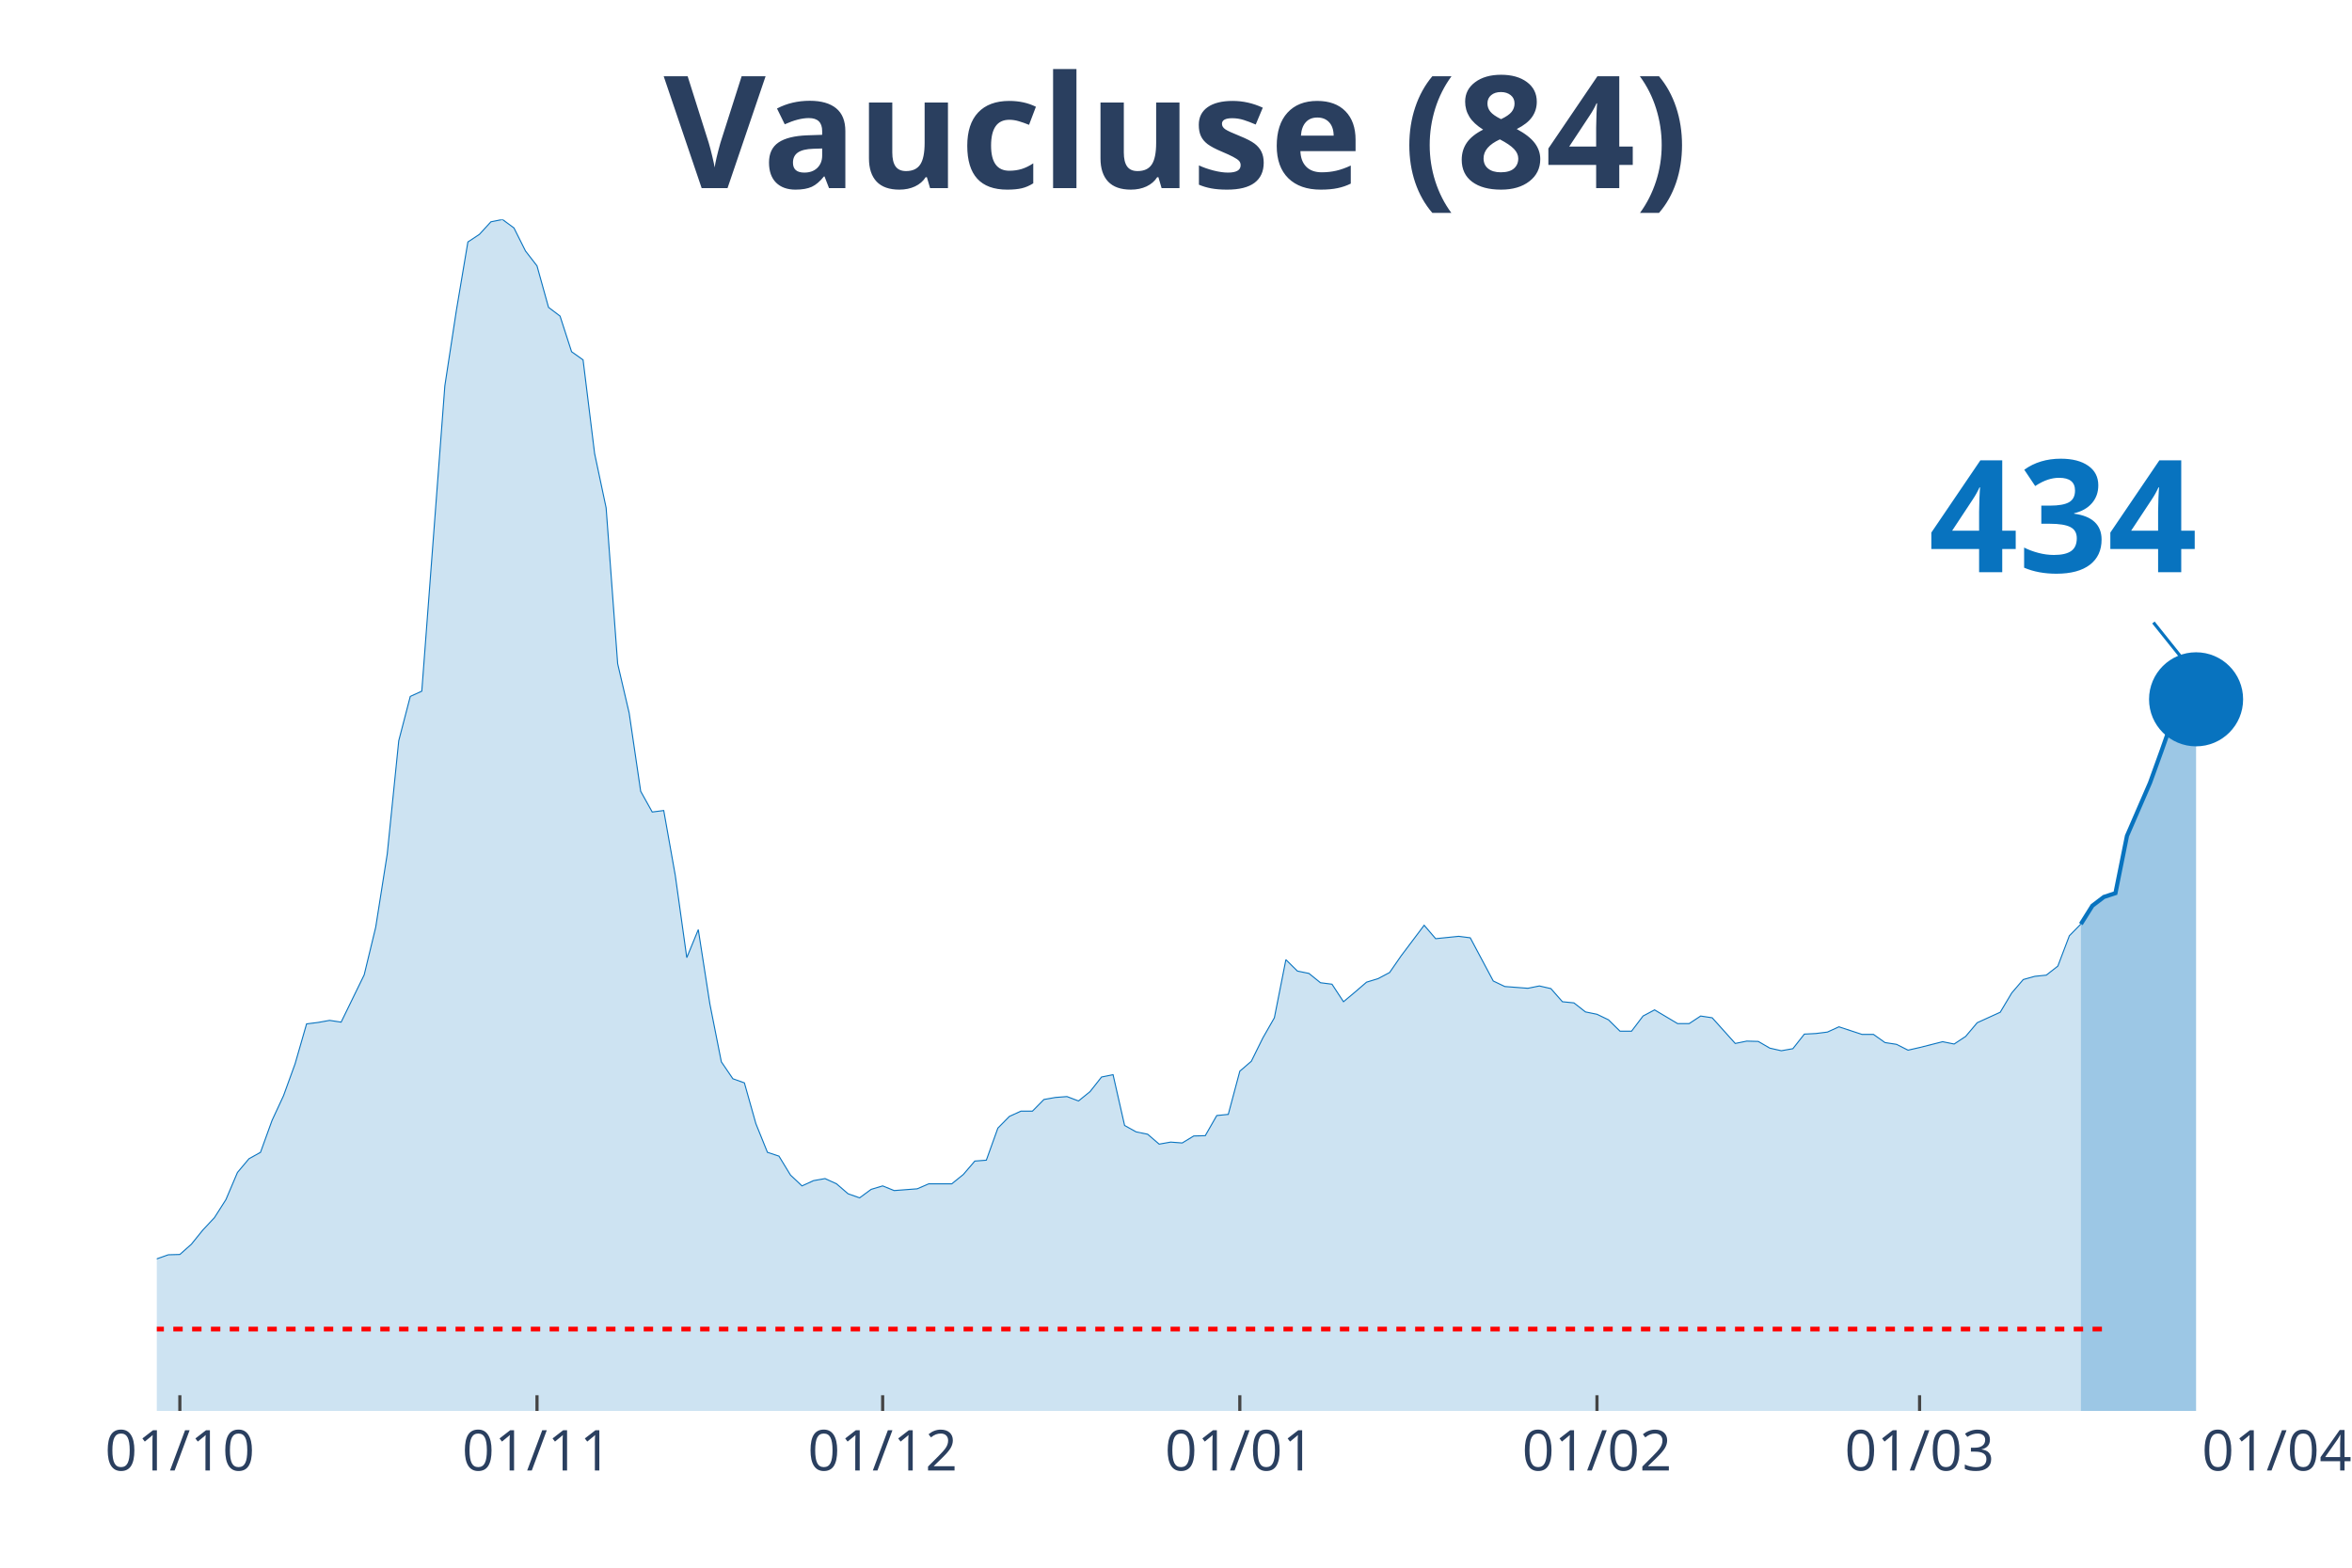
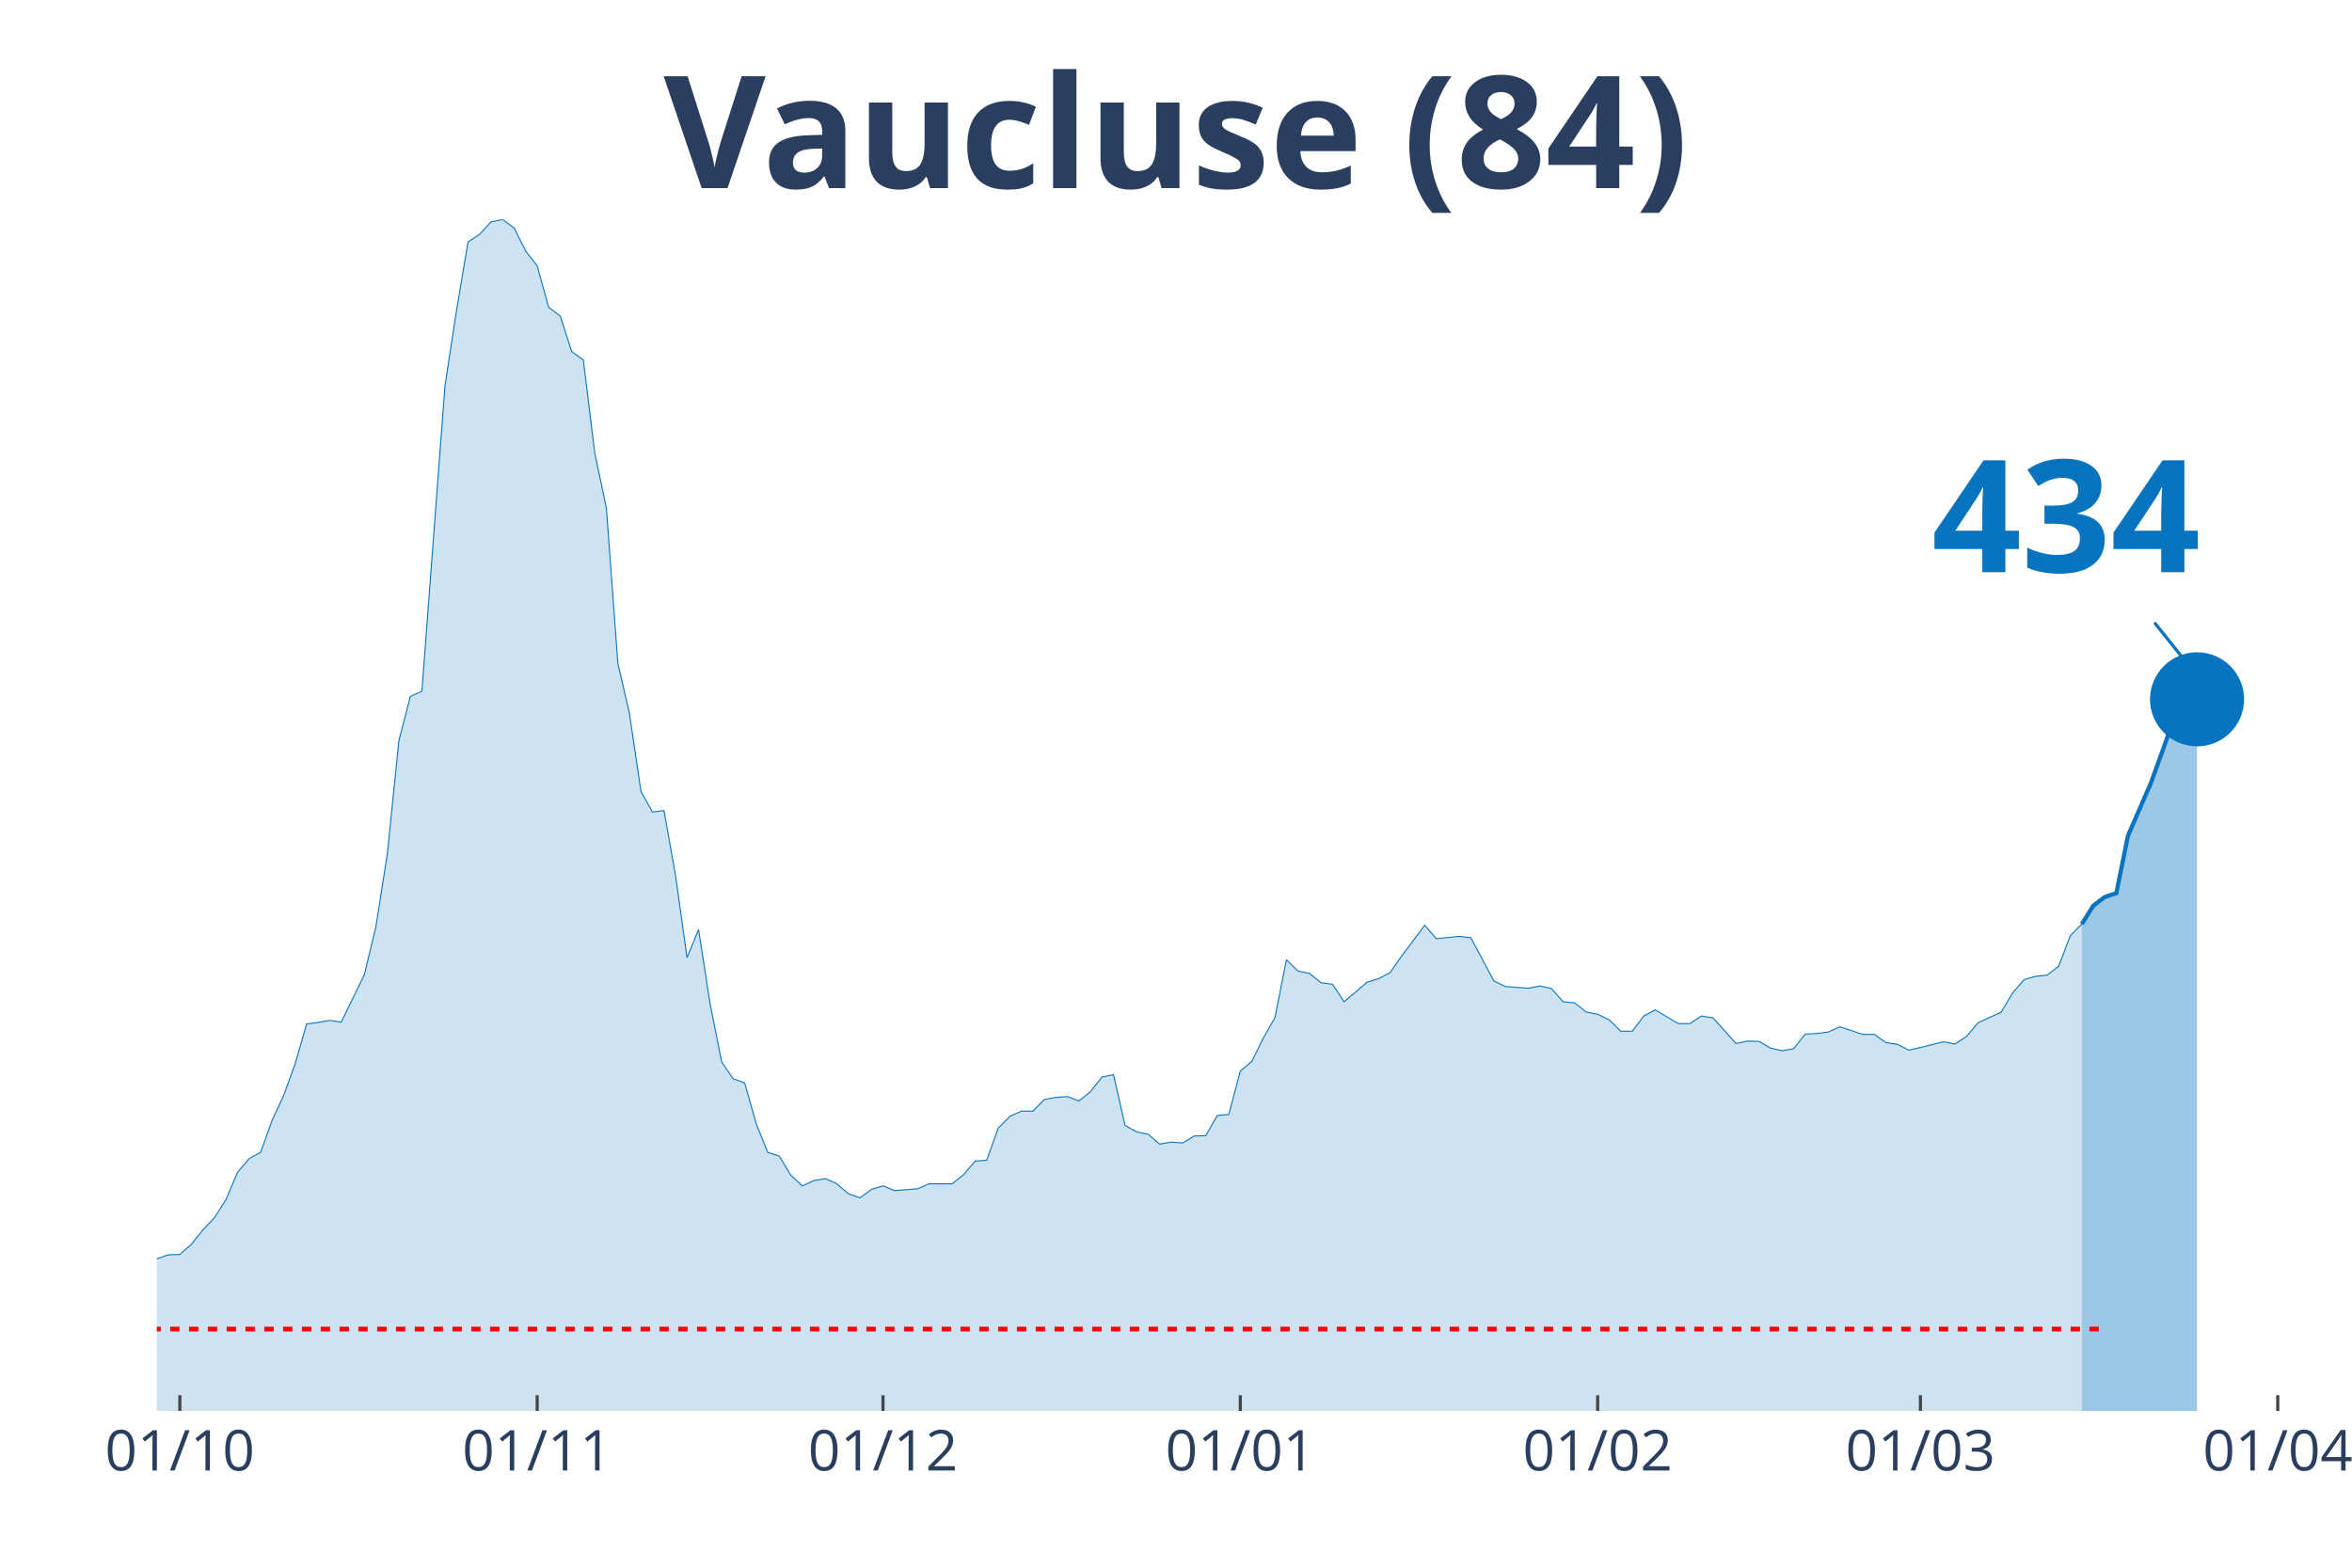
<svg xmlns="http://www.w3.org/2000/svg" class="main-svg" width="1125" height="750" style="" viewBox="0 0 750 500">
  <rect x="0" y="0" width="750" height="500" style="fill: rgb(0, 0, 0); fill-opacity: 0;" />
-   <defs id="defs-386416">
+   <defs id="defs-24a3d8">
    <g class="clips">
-       <clipPath id="clip386416xyplot" class="plotclip">
-         <rect width="676" height="380" />
+       <clipPath id="clip24a3d8xyplot" class="plotclip">
+         <rect width="680" height="380" />
      </clipPath>
-       <clipPath class="axesclip" id="clip386416x">
-         <rect x="50" y="0" width="676" height="500" />
+       <clipPath class="axesclip" id="clip24a3d8x">
+         <rect x="50" y="0" width="680" height="500" />
      </clipPath>
-       <clipPath class="axesclip" id="clip386416y">
+       <clipPath class="axesclip" id="clip24a3d8y">
        <rect x="0" y="70" width="750" height="380" />
      </clipPath>
-       <clipPath class="axesclip" id="clip386416xy">
-         <rect x="50" y="70" width="676" height="380" />
+       <clipPath class="axesclip" id="clip24a3d8xy">
+         <rect x="50" y="70" width="680" height="380" />
      </clipPath>
    </g>
    <g class="gradients" />
  </defs>
  <g class="bglayer">
-     <rect class="bg" x="50" y="70" width="676" height="380" style="fill: rgb(0, 0, 0); fill-opacity: 0; stroke-width: 0;" />
+     <rect class="bg" x="50" y="70" width="680" height="380" style="fill: rgb(0, 0, 0); fill-opacity: 0; stroke-width: 0;" />
  </g>
  <g class="layer-below">
    <g class="imagelayer" />
    <g class="shapelayer" />
  </g>
  <g class="cartesianlayer">
    <g class="subplot xy">
      <g class="layer-subplot">
        <g class="shapelayer" />
        <g class="imagelayer" />
      </g>
      <g class="gridlayer">
        <g class="x">
          <path class="xgrid crisp" transform="translate(57.35,0)" d="M0,70v380" style="stroke: rgb(255, 255, 255); stroke-opacity: 1; stroke-width: 1px;" />
-           <path class="xgrid crisp" transform="translate(171.24,0)" d="M0,70v380" style="stroke: rgb(255, 255, 255); stroke-opacity: 1; stroke-width: 1px;" />
-           <path class="xgrid crisp" transform="translate(281.46,0)" d="M0,70v380" style="stroke: rgb(255, 255, 255); stroke-opacity: 1; stroke-width: 1px;" />
-           <path class="xgrid crisp" transform="translate(395.35,0)" d="M0,70v380" style="stroke: rgb(255, 255, 255); stroke-opacity: 1; stroke-width: 1px;" />
-           <path class="xgrid crisp" transform="translate(509.24,0)" d="M0,70v380" style="stroke: rgb(255, 255, 255); stroke-opacity: 1; stroke-width: 1px;" />
-           <path class="xgrid crisp" transform="translate(612.11,0)" d="M0,70v380" style="stroke: rgb(255, 255, 255); stroke-opacity: 1; stroke-width: 1px;" />
+           <path class="xgrid crisp" transform="translate(171.3,0)" d="M0,70v380" style="stroke: rgb(255, 255, 255); stroke-opacity: 1; stroke-width: 1px;" />
+           <path class="xgrid crisp" transform="translate(281.57,0)" d="M0,70v380" style="stroke: rgb(255, 255, 255); stroke-opacity: 1; stroke-width: 1px;" />
+           <path class="xgrid crisp" transform="translate(395.51,0)" d="M0,70v380" style="stroke: rgb(255, 255, 255); stroke-opacity: 1; stroke-width: 1px;" />
+           <path class="xgrid crisp" transform="translate(509.46,0)" d="M0,70v380" style="stroke: rgb(255, 255, 255); stroke-opacity: 1; stroke-width: 1px;" />
+           <path class="xgrid crisp" transform="translate(612.38,0)" d="M0,70v380" style="stroke: rgb(255, 255, 255); stroke-opacity: 1; stroke-width: 1px;" />
+           <path class="xgrid crisp" transform="translate(726.32,0)" d="M0,70v380" style="stroke: rgb(255, 255, 255); stroke-opacity: 1; stroke-width: 1px;" />
        </g>
        <g class="y" />
      </g>
      <g class="zerolinelayer" />
      <path class="xlines-below" />
      <path class="ylines-below" />
      <g class="overlines-below" />
      <g class="xaxislayer-below" />
      <g class="yaxislayer-below" />
      <g class="overaxes-below" />
-       <g class="plot" transform="translate(50, 70)" clip-path="url('#clip386416xyplot')">
+       <g class="plot" transform="translate(50, 70)" clip-path="url('#clip24a3d8xyplot')">
        <g class="scatterlayer mlayer">
-           <g class="trace scatter trace9839e4" style="stroke-miterlimit: 2;">
+           <g class="trace scatter tracef0586b" style="stroke-miterlimit: 2;">
            <g class="fills">
              <g>
-                 <path class="js-fill" d="M613.54,380L-499.65,380L-499.65,378.7L-389.43,377.58L-385.76,378.42L-323.3,377.58L-319.63,377.11L-246.15,376.09L-242.48,375.9L-209.41,372.37L-205.74,371.44L-187.37,369.76L-183.7,368.08L-169,365.66L-165.33,363.8L-154.3,357.38L-150.63,356.91L-143.28,355.52L-139.61,353.1L-135.93,352.91L-132.26,350.4L-124.91,348.07L-121.24,347.88L-113.89,340.53L-110.22,337.46L-99.2,328.99L-95.52,328.89L-91.85,328.24L-88.17,330.38L-84.5,330.66L-80.83,334.2L-77.15,337.46L-73.48,337.64L-69.8,337.36L-66.13,340.62L-62.46,339.04L-58.78,339.32L-47.76,336.9L-44.09,337.08L-40.41,337.64L-36.74,336.34L-29.39,339.97L-25.72,339.51L-18.37,339.51L-14.7,337.18L-11.02,336.9L-7.35,335.69L-3.67,334.2L0,331.5L3.67,330.2L7.35,330.1L11.02,326.84L14.7,322.28L18.37,318.37L22.04,312.6L25.72,303.94L29.39,299.57L33.07,297.52L36.74,287.37L40.41,279.46L44.09,269.31L47.76,256.56L51.43,256.1L55.11,255.44L58.78,256L66.13,240.92L69.8,225.75L73.48,202.38L77.15,166.26L80.83,152.11L84.5,150.44L91.85,53.06L95.52,29.04L99.2,7.17L102.87,4.75L106.54,0.74L110.22,0L113.89,2.7L117.57,10.05L121.24,14.8L124.91,28.02L128.59,30.81L132.26,42.17L135.93,44.78L139.61,74.66L143.28,91.97L146.96,141.69L150.63,157.42L154.3,182.37L157.98,188.98L161.65,188.51L165.33,209.18L169,235.43L172.67,226.49L176.35,250.14L180.02,268.66L183.7,274.06L187.37,275.37L191.04,288.4L194.72,297.52L198.39,298.73L202.07,304.78L205.74,308.23L209.41,306.55L213.09,305.9L216.76,307.57L220.43,310.74L224.11,312.04L227.78,309.34L231.46,308.23L235.13,309.72L242.48,309.16L246.15,307.57L253.5,307.57L257.17,304.6L260.85,300.31L264.52,300.03L268.2,289.79L271.87,286.07L275.54,284.39L279.22,284.39L282.89,280.67L286.57,280.02L290.24,279.74L293.91,281.14L297.59,278.16L301.26,273.5L304.93,272.76L308.61,288.96L312.28,291L315.96,291.75L319.63,294.91L323.3,294.26L326.98,294.54L330.65,292.31L334.33,292.21L338,285.79L341.67,285.42L345.35,271.64L349.02,268.48L352.7,261.03L356.37,254.61L360.04,236.08L363.72,239.71L367.39,240.46L371.07,243.43L374.74,243.9L378.41,249.49L382.09,246.41L385.76,243.25L389.43,242.13L393.11,240.18L396.78,234.87L404.13,225.1L407.8,229.38L415.15,228.63L418.83,229.1L426.17,242.88L429.85,244.64L437.2,245.2L440.87,244.46L444.54,245.3L448.22,249.49L451.89,249.86L455.57,252.74L459.24,253.49L462.91,255.26L466.59,258.89L470.26,258.89L473.93,254.05L477.61,252.09L484.96,256.47L488.63,256.47L492.3,254.05L495.98,254.61L503.33,262.8L507,262.05L510.67,262.15L514.35,264.29L518.02,265.12L521.7,264.47L525.37,259.82L529.04,259.63L532.72,259.17L536.39,257.49L543.74,259.91L547.41,259.91L551.09,262.52L554.76,263.08L558.43,264.94L562.11,264.1L569.46,262.24L573.13,262.98L576.8,260.56L580.48,256.19L587.83,252.84L591.5,246.69L595.17,242.41L598.85,241.39L602.52,241.01L606.2,238.13L609.87,228.45L613.54,224.72" style="fill: rgb(8, 115, 191); fill-opacity: 0.2; stroke-width: 0;" />
+                 <path class="js-fill" d="M613.84,380L-499.89,380L-499.89,378.7L-389.62,377.58L-385.95,378.42L-323.46,377.58L-319.78,377.11L-246.27,376.09L-242.59,375.9L-209.51,372.37L-205.84,371.44L-187.46,369.76L-183.78,368.08L-169.08,365.66L-165.41,363.8L-154.38,357.38L-150.7,356.91L-143.35,355.52L-139.68,353.1L-136,352.91L-132.32,350.4L-124.97,348.07L-121.3,347.88L-113.95,340.53L-110.27,337.46L-99.24,328.99L-95.57,328.89L-91.89,328.24L-88.22,330.38L-84.54,330.66L-80.86,334.2L-77.19,337.46L-73.51,337.64L-69.84,337.36L-66.16,340.62L-62.49,339.04L-58.81,339.32L-47.78,336.9L-44.11,337.08L-40.43,337.64L-36.76,336.34L-29.41,339.97L-25.73,339.51L-18.38,339.51L-14.7,337.18L-11.03,336.9L-7.35,335.69L-3.68,334.2L0,331.5L3.68,330.2L7.35,330.1L11.03,326.84L14.7,322.28L18.38,318.37L22.05,312.6L25.73,303.94L29.41,299.57L33.08,297.52L36.76,287.37L40.43,279.46L44.11,269.31L47.78,256.56L51.46,256.1L55.14,255.44L58.81,256L66.16,240.92L69.84,225.75L73.51,202.38L77.19,166.26L80.86,152.11L84.54,150.44L91.89,53.06L95.57,29.04L99.24,7.17L102.92,4.75L106.59,0.74L110.27,0L113.95,2.7L117.62,10.05L121.3,14.8L124.97,28.02L128.65,30.81L132.32,42.17L136,44.78L139.68,74.66L143.35,91.97L147.03,141.69L150.7,157.42L154.38,182.37L158.05,188.98L161.73,188.51L165.41,209.18L169.08,235.43L172.76,226.49L176.43,250.14L180.11,268.66L183.78,274.06L187.46,275.37L191.14,288.4L194.81,297.52L198.49,298.73L202.16,304.78L205.84,308.23L209.51,306.55L213.19,305.9L216.86,307.57L220.54,310.74L224.22,312.04L227.89,309.34L231.57,308.23L235.24,309.72L242.59,309.16L246.27,307.57L253.62,307.57L257.3,304.6L260.97,300.31L264.65,300.03L268.32,289.79L272,286.07L275.68,284.39L279.35,284.39L283.03,280.67L286.7,280.02L290.38,279.74L294.05,281.14L297.73,278.16L301.41,273.5L305.08,272.76L308.76,288.96L312.43,291L316.11,291.75L319.78,294.91L323.46,294.26L327.14,294.54L330.81,292.31L334.49,292.21L338.16,285.79L341.84,285.42L345.51,271.64L349.19,268.48L352.86,261.03L356.54,254.61L360.22,236.08L363.89,239.71L367.57,240.46L371.24,243.43L374.92,243.9L378.59,249.49L382.27,246.41L385.95,243.25L389.62,242.13L393.3,240.18L396.97,234.87L404.32,225.1L408,229.38L415.35,228.63L419.03,229.1L426.38,242.88L430.05,244.64L437.41,245.2L441.08,244.46L444.76,245.3L448.43,249.49L452.11,249.86L455.78,252.74L459.46,253.49L463.14,255.26L466.81,258.89L470.49,258.89L474.16,254.05L477.84,252.09L485.19,256.47L488.86,256.47L492.54,254.05L496.22,254.61L503.57,262.8L507.24,262.05L510.92,262.15L514.59,264.29L518.27,265.12L521.95,264.47L525.62,259.82L529.3,259.63L532.97,259.17L536.65,257.49L544,259.91L547.68,259.91L551.35,262.52L555.03,263.08L558.7,264.94L562.38,264.1L569.73,262.24L573.41,262.98L577.08,260.56L580.76,256.19L588.11,252.84L591.78,246.69L595.46,242.41L599.14,241.39L602.81,241.01L606.49,238.13L610.16,228.45L613.84,224.72" style="fill: rgb(8, 115, 191); fill-opacity: 0.2; stroke-width: 0;" />
              </g>
            </g>
            <g class="errorbars" />
            <g class="lines">
-               <path class="js-line" d="M-499.65,378.7L-389.43,377.58L-385.76,378.42L-323.3,377.58L-319.63,377.11L-246.15,376.09L-242.48,375.9L-209.41,372.37L-205.74,371.44L-187.37,369.76L-183.7,368.08L-169,365.66L-165.33,363.8L-154.3,357.38L-150.63,356.91L-143.28,355.52L-139.61,353.1L-135.93,352.91L-132.26,350.4L-124.91,348.07L-121.24,347.88L-113.89,340.53L-110.22,337.46L-99.2,328.99L-95.52,328.89L-91.85,328.24L-88.17,330.38L-84.5,330.66L-80.83,334.2L-77.15,337.46L-73.48,337.64L-69.8,337.36L-66.13,340.62L-62.46,339.04L-58.78,339.32L-47.76,336.9L-44.09,337.08L-40.41,337.64L-36.74,336.34L-29.39,339.97L-25.72,339.51L-18.37,339.51L-14.7,337.18L-11.02,336.9L-7.35,335.69L-3.67,334.2L0,331.5L3.67,330.2L7.35,330.1L11.02,326.84L14.7,322.28L18.37,318.37L22.04,312.6L25.72,303.94L29.39,299.57L33.07,297.52L36.74,287.37L40.41,279.46L44.09,269.31L47.76,256.56L51.43,256.1L55.11,255.44L58.78,256L66.13,240.92L69.8,225.75L73.48,202.38L77.15,166.26L80.83,152.11L84.5,150.44L91.85,53.06L95.52,29.04L99.2,7.17L102.87,4.75L106.54,0.74L110.22,0L113.89,2.7L117.57,10.05L121.24,14.8L124.91,28.02L128.59,30.81L132.26,42.17L135.93,44.78L139.61,74.66L143.28,91.97L146.96,141.69L150.63,157.42L154.3,182.37L157.98,188.98L161.65,188.51L165.33,209.18L169,235.43L172.67,226.49L176.35,250.14L180.02,268.66L183.7,274.06L187.37,275.37L191.04,288.4L194.72,297.52L198.39,298.73L202.07,304.78L205.74,308.23L209.41,306.55L213.09,305.9L216.76,307.57L220.43,310.74L224.11,312.04L227.78,309.34L231.46,308.23L235.13,309.72L242.48,309.16L246.15,307.57L253.5,307.57L257.17,304.6L260.85,300.31L264.52,300.03L268.2,289.79L271.87,286.07L275.54,284.39L279.22,284.39L282.89,280.67L286.57,280.02L290.24,279.74L293.91,281.14L297.59,278.16L301.26,273.5L304.93,272.76L308.61,288.96L312.28,291L315.96,291.75L319.63,294.91L323.3,294.26L326.98,294.54L330.65,292.31L334.33,292.21L338,285.79L341.67,285.42L345.35,271.64L349.02,268.48L352.7,261.03L356.37,254.61L360.04,236.08L363.72,239.71L367.39,240.46L371.07,243.43L374.74,243.9L378.41,249.49L382.09,246.41L385.76,243.25L389.43,242.13L393.11,240.18L396.78,234.87L404.13,225.1L407.8,229.38L415.15,228.63L418.83,229.1L426.17,242.88L429.85,244.64L437.2,245.2L440.87,244.46L444.54,245.3L448.22,249.49L451.89,249.86L455.57,252.74L459.24,253.49L462.91,255.26L466.59,258.89L470.26,258.89L473.93,254.05L477.61,252.09L484.96,256.47L488.63,256.47L492.3,254.05L495.98,254.61L503.33,262.8L507,262.05L510.67,262.15L514.35,264.29L518.02,265.12L521.7,264.47L525.37,259.82L529.04,259.63L532.72,259.17L536.39,257.49L543.74,259.91L547.41,259.91L551.09,262.52L554.76,263.08L558.43,264.94L562.11,264.1L569.46,262.24L573.13,262.98L576.8,260.56L580.48,256.19L587.83,252.84L591.5,246.69L595.17,242.41L598.85,241.39L602.52,241.01L606.2,238.13L609.87,228.45L613.54,224.72" style="vector-effect: non-scaling-stroke; fill: none; stroke: rgb(8, 115, 191); stroke-opacity: 1; stroke-width: 0.5px; opacity: 1;" />
+               <path class="js-line" d="M-499.89,378.7L-389.62,377.58L-385.95,378.42L-323.46,377.58L-319.78,377.11L-246.27,376.09L-242.59,375.9L-209.51,372.37L-205.84,371.44L-187.46,369.76L-183.78,368.08L-169.08,365.66L-165.41,363.8L-154.38,357.38L-150.7,356.91L-143.35,355.52L-139.68,353.1L-136,352.91L-132.32,350.4L-124.97,348.07L-121.3,347.88L-113.95,340.53L-110.27,337.46L-99.24,328.99L-95.57,328.89L-91.89,328.24L-88.22,330.38L-84.54,330.66L-80.86,334.2L-77.19,337.46L-73.51,337.64L-69.84,337.36L-66.16,340.62L-62.49,339.04L-58.81,339.32L-47.78,336.9L-44.11,337.08L-40.43,337.64L-36.76,336.34L-29.41,339.97L-25.73,339.51L-18.38,339.51L-14.7,337.18L-11.03,336.9L-7.35,335.69L-3.68,334.2L0,331.5L3.68,330.2L7.35,330.1L11.03,326.84L14.7,322.28L18.38,318.37L22.05,312.6L25.73,303.94L29.41,299.57L33.08,297.52L36.76,287.37L40.43,279.46L44.11,269.31L47.78,256.56L51.46,256.1L55.14,255.44L58.81,256L66.16,240.92L69.84,225.75L73.51,202.38L77.19,166.26L80.86,152.11L84.54,150.44L91.89,53.06L95.57,29.04L99.24,7.17L102.92,4.75L106.59,0.74L110.27,0L113.95,2.7L117.62,10.05L121.3,14.8L124.97,28.02L128.65,30.81L132.32,42.17L136,44.78L139.68,74.66L143.35,91.97L147.03,141.69L150.7,157.42L154.38,182.37L158.05,188.98L161.73,188.51L165.41,209.18L169.08,235.43L172.76,226.49L176.43,250.14L180.11,268.66L183.78,274.06L187.46,275.37L191.14,288.4L194.81,297.52L198.49,298.73L202.16,304.78L205.84,308.23L209.51,306.55L213.19,305.9L216.86,307.57L220.54,310.74L224.22,312.04L227.89,309.34L231.57,308.23L235.24,309.72L242.59,309.16L246.27,307.57L253.62,307.57L257.3,304.6L260.97,300.31L264.65,300.03L268.32,289.79L272,286.07L275.68,284.39L279.35,284.39L283.03,280.67L286.7,280.02L290.38,279.74L294.05,281.14L297.73,278.16L301.41,273.5L305.08,272.76L308.76,288.96L312.43,291L316.11,291.75L319.78,294.91L323.46,294.26L327.14,294.54L330.81,292.31L334.49,292.21L338.16,285.79L341.84,285.42L345.51,271.64L349.19,268.48L352.86,261.03L356.54,254.61L360.22,236.08L363.89,239.71L367.57,240.46L371.24,243.43L374.92,243.9L378.59,249.49L382.27,246.41L385.95,243.25L389.62,242.13L393.3,240.18L396.97,234.87L404.32,225.1L408,229.38L415.35,228.63L419.03,229.1L426.38,242.88L430.05,244.64L437.41,245.2L441.08,244.46L444.76,245.3L448.43,249.49L452.11,249.86L455.78,252.74L459.46,253.49L463.14,255.26L466.81,258.89L470.49,258.89L474.16,254.05L477.84,252.09L485.19,256.47L488.86,256.47L492.54,254.05L496.22,254.61L503.57,262.8L507.24,262.05L510.92,262.15L514.59,264.29L518.27,265.12L521.95,264.47L525.62,259.82L529.3,259.63L532.97,259.17L536.65,257.49L544,259.91L547.68,259.91L551.35,262.52L555.03,263.08L558.7,264.94L562.38,264.1L569.73,262.24L573.41,262.98L577.08,260.56L580.76,256.19L588.11,252.84L591.78,246.69L595.46,242.41L599.14,241.39L602.81,241.01L606.49,238.13L610.16,228.45L613.84,224.72" style="vector-effect: non-scaling-stroke; fill: none; stroke: rgb(8, 115, 191); stroke-opacity: 1; stroke-width: 0.5px; opacity: 1;" />
            </g>
            <g class="points" />
            <g class="text" />
          </g>
-           <g class="trace scatter traced0b75c" style="stroke-miterlimit: 2;">
+           <g class="trace scatter trace5dfad5" style="stroke-miterlimit: 2;">
            <g class="fills">
              <g>
-                 <path class="js-fill" d="M650.28,380L613.54,380L613.54,224.72L617.22,218.86L620.89,216.07L624.57,214.86L628.24,196.61L635.59,179.67L639.26,169.52L642.93,159.09L646.61,154.07L650.28,153.04" style="fill: rgb(8, 115, 191); fill-opacity: 0.4; stroke-width: 0;" />
+                 <path class="js-fill" d="M650.59,380L613.84,380L613.84,224.72L617.51,218.86L621.19,216.07L624.86,214.86L628.54,196.61L635.89,179.67L639.57,169.52L643.24,159.09L646.92,154.07L650.59,153.04" style="fill: rgb(8, 115, 191); fill-opacity: 0.4; stroke-width: 0;" />
              </g>
            </g>
            <g class="errorbars" />
            <g class="lines">
-               <path class="js-line" d="M613.54,224.72L617.22,218.86L620.89,216.07L624.57,214.86L628.24,196.61L635.59,179.67L639.26,169.52L642.93,159.09L646.61,154.07L650.28,153.04" style="vector-effect: non-scaling-stroke; fill: none; stroke: rgb(8, 115, 191); stroke-opacity: 1; stroke-width: 2px; opacity: 1;" />
+               <path class="js-line" d="M613.84,224.72L617.51,218.86L621.19,216.07L624.86,214.86L628.54,196.61L635.89,179.67L639.57,169.52L643.24,159.09L646.92,154.07L650.59,153.04" style="vector-effect: non-scaling-stroke; fill: none; stroke: rgb(8, 115, 191); stroke-opacity: 1; stroke-width: 2px; opacity: 1;" />
            </g>
            <g class="points" />
            <g class="text" />
          </g>
-           <g class="trace scatter trace91eddb" style="stroke-miterlimit: 2; opacity: 1;">
+           <g class="trace scatter traceb9cb23" style="stroke-miterlimit: 2; opacity: 1;">
            <g class="fills" />
            <g class="errorbars" />
            <g class="lines" />
            <g class="points">
-               <path class="point" transform="translate(650.28,153.04)" d="M15,0A15,15 0 1,1 0,-15A15,15 0 0,1 15,0Z" style="opacity: 1; stroke-width: 0px; fill: rgb(8, 115, 191); fill-opacity: 1;" />
+               <path class="point" transform="translate(650.59,153.04)" d="M15,0A15,15 0 1,1 0,-15A15,15 0 0,1 15,0Z" style="opacity: 1; stroke-width: 0px; fill: rgb(8, 115, 191); fill-opacity: 1;" />
            </g>
            <g class="text" />
          </g>
        </g>
      </g>
      <g class="overplot" />
      <path class="xlines-above crisp" style="fill: none; stroke-width: 1px; stroke: rgb(0, 0, 0); stroke-opacity: 0;" d="" />
      <path class="ylines-above crisp" style="fill: none;" d="M0,0" />
      <g class="overlines-above" />
      <g class="xaxislayer-above">
        <path class="xtick ticks crisp" d="M0,450v-5" transform="translate(57.35,0)" style="stroke: rgb(68, 68, 68); stroke-opacity: 1; stroke-width: 1px;" />
-         <path class="xtick ticks crisp" d="M0,450v-5" transform="translate(171.24,0)" style="stroke: rgb(68, 68, 68); stroke-opacity: 1; stroke-width: 1px;" />
-         <path class="xtick ticks crisp" d="M0,450v-5" transform="translate(281.46,0)" style="stroke: rgb(68, 68, 68); stroke-opacity: 1; stroke-width: 1px;" />
-         <path class="xtick ticks crisp" d="M0,450v-5" transform="translate(395.35,0)" style="stroke: rgb(68, 68, 68); stroke-opacity: 1; stroke-width: 1px;" />
-         <path class="xtick ticks crisp" d="M0,450v-5" transform="translate(509.24,0)" style="stroke: rgb(68, 68, 68); stroke-opacity: 1; stroke-width: 1px;" />
-         <path class="xtick ticks crisp" d="M0,450v-5" transform="translate(612.11,0)" style="stroke: rgb(68, 68, 68); stroke-opacity: 1; stroke-width: 1px;" />
+         <path class="xtick ticks crisp" d="M0,450v-5" transform="translate(171.3,0)" style="stroke: rgb(68, 68, 68); stroke-opacity: 1; stroke-width: 1px;" />
+         <path class="xtick ticks crisp" d="M0,450v-5" transform="translate(281.57,0)" style="stroke: rgb(68, 68, 68); stroke-opacity: 1; stroke-width: 1px;" />
+         <path class="xtick ticks crisp" d="M0,450v-5" transform="translate(395.51,0)" style="stroke: rgb(68, 68, 68); stroke-opacity: 1; stroke-width: 1px;" />
+         <path class="xtick ticks crisp" d="M0,450v-5" transform="translate(509.46,0)" style="stroke: rgb(68, 68, 68); stroke-opacity: 1; stroke-width: 1px;" />
+         <path class="xtick ticks crisp" d="M0,450v-5" transform="translate(612.38,0)" style="stroke: rgb(68, 68, 68); stroke-opacity: 1; stroke-width: 1px;" />
+         <path class="xtick ticks crisp" d="M0,450v-5" transform="translate(726.32,0)" style="stroke: rgb(68, 68, 68); stroke-opacity: 1; stroke-width: 1px;" />
        <g class="xtick">
          <text text-anchor="middle" x="0" y="469" transform="translate(57.35,0)" style="font-family: 'Open Sans', verdana, arial, sans-serif; font-size: 18px; fill: rgb(42, 63, 95); fill-opacity: 1; white-space: pre;">01/10</text>
        </g>
        <g class="xtick">
-           <text text-anchor="middle" x="0" y="469" transform="translate(171.24,0)" style="font-family: 'Open Sans', verdana, arial, sans-serif; font-size: 18px; fill: rgb(42, 63, 95); fill-opacity: 1; white-space: pre;">01/11</text>
+           <text text-anchor="middle" x="0" y="469" transform="translate(171.3,0)" style="font-family: 'Open Sans', verdana, arial, sans-serif; font-size: 18px; fill: rgb(42, 63, 95); fill-opacity: 1; white-space: pre;">01/11</text>
        </g>
        <g class="xtick">
-           <text text-anchor="middle" x="0" y="469" transform="translate(281.46,0)" style="font-family: 'Open Sans', verdana, arial, sans-serif; font-size: 18px; fill: rgb(42, 63, 95); fill-opacity: 1; white-space: pre;">01/12</text>
+           <text text-anchor="middle" x="0" y="469" transform="translate(281.57,0)" style="font-family: 'Open Sans', verdana, arial, sans-serif; font-size: 18px; fill: rgb(42, 63, 95); fill-opacity: 1; white-space: pre;">01/12</text>
        </g>
        <g class="xtick">
-           <text text-anchor="middle" x="0" y="469" transform="translate(395.35,0)" style="font-family: 'Open Sans', verdana, arial, sans-serif; font-size: 18px; fill: rgb(42, 63, 95); fill-opacity: 1; white-space: pre;">01/01</text>
+           <text text-anchor="middle" x="0" y="469" transform="translate(395.51,0)" style="font-family: 'Open Sans', verdana, arial, sans-serif; font-size: 18px; fill: rgb(42, 63, 95); fill-opacity: 1; white-space: pre;">01/01</text>
        </g>
        <g class="xtick">
-           <text text-anchor="middle" x="0" y="469" transform="translate(509.24,0)" style="font-family: 'Open Sans', verdana, arial, sans-serif; font-size: 18px; fill: rgb(42, 63, 95); fill-opacity: 1; white-space: pre;">01/02</text>
+           <text text-anchor="middle" x="0" y="469" transform="translate(509.46,0)" style="font-family: 'Open Sans', verdana, arial, sans-serif; font-size: 18px; fill: rgb(42, 63, 95); fill-opacity: 1; white-space: pre;">01/02</text>
        </g>
        <g class="xtick">
-           <text text-anchor="middle" x="0" y="469" transform="translate(612.11,0)" style="font-family: 'Open Sans', verdana, arial, sans-serif; font-size: 18px; fill: rgb(42, 63, 95); fill-opacity: 1; white-space: pre;">01/03</text>
+           <text text-anchor="middle" x="0" y="469" transform="translate(612.38,0)" style="font-family: 'Open Sans', verdana, arial, sans-serif; font-size: 18px; fill: rgb(42, 63, 95); fill-opacity: 1; white-space: pre;">01/03</text>
        </g>
        <g class="xtick">
-           <text text-anchor="middle" x="0" y="469" transform="translate(726,0)" style="font-family: 'Open Sans', verdana, arial, sans-serif; font-size: 18px; fill: rgb(42, 63, 95); fill-opacity: 1; white-space: pre;">01/04</text>
+           <text text-anchor="middle" x="0" y="469" transform="translate(726.32,0)" style="font-family: 'Open Sans', verdana, arial, sans-serif; font-size: 18px; fill: rgb(42, 63, 95); fill-opacity: 1; white-space: pre;">01/04</text>
        </g>
      </g>
      <g class="yaxislayer-above" />
      <g class="overaxes-above" />
    </g>
  </g>
  <g class="polarlayer" />
  <g class="ternarylayer" />
  <g class="geolayer" />
  <g class="funnelarealayer" />
  <g class="pielayer" />
  <g class="treemaplayer" />
  <g class="sunburstlayer" />
  <g class="glimages" />
-   <defs id="topdefs-386416">
+   <defs id="topdefs-24a3d8">
    <g class="clips" />
  </defs>
  <g class="layer-above">
    <g class="imagelayer" />
    <g class="shapelayer">
-       <path data-index="0" fill-rule="evenodd" d="M-2014.74,423.89L670.89,423.89" clip-path="url('#clip386416xy')" style="opacity: 1; stroke: rgb(255, 0, 0); stroke-opacity: 1; fill: rgb(0, 0, 0); fill-opacity: 0; stroke-dasharray: 3px, 3px; stroke-width: 1.5px;" />
+       <path data-index="0" fill-rule="evenodd" d="M-2015.73,423.89L671.19,423.89" clip-path="url('#clip24a3d8xy')" style="opacity: 1; stroke: rgb(255, 0, 0); stroke-opacity: 1; fill: rgb(0, 0, 0); fill-opacity: 0; stroke-dasharray: 3px, 3px; stroke-width: 1.5px;" />
    </g>
  </g>
  <g class="infolayer">
    <g class="g-gtitle">
      <text class="gtitle" x="375" y="25" text-anchor="middle" dy="0.7em" style="font-family: 'Open Sans', verdana, arial, sans-serif; font-size: 50px; fill: rgb(42, 63, 95); opacity: 1; font-weight: normal; white-space: pre;">
        <tspan style="font-weight:bold">Vaucluse (84)</tspan>
      </text>
    </g>
    <g class="g-xtitle" />
    <g class="annotation" data-index="0" style="opacity: 1;">
-       <g class="annotation-text-g" transform="rotate(0,658.28,163.04)">
-         <g class="cursor-pointer" transform="translate(600, 127)">
+       <g class="annotation-text-g" transform="rotate(0,658.59,163.04)">
+         <g class="cursor-pointer" transform="translate(601, 127)">
          <rect class="bg" x="0.5" y="0.5" width="115" height="71" style="stroke-width: 1px; stroke: rgb(0, 0, 0); stroke-opacity: 0; fill: rgb(255, 255, 255); fill-opacity: 0.6;" />
          <text class="annotation-text" text-anchor="middle" x="57.812" y="55.5" style="font-family: 'Open Sans', verdana, arial, sans-serif; font-size: 50px; fill: rgb(8, 115, 191); fill-opacity: 1; white-space: pre;">
            <tspan style="font-weight:bold">434 </tspan>
          </text>
        </g>
      </g>
      <g class="annotation-arrow-g" style="opacity: 1;">
-         <path d="M686.68,198.54L698.28,213.04" style="stroke-width: 1px; stroke: rgb(8, 115, 191); stroke-opacity: 1; stroke-dasharray: 0px, 0px, 18.569px, 18.569px;" />
+         <path d="M686.99,198.54L698.59,213.04" style="stroke-width: 1px; stroke: rgb(8, 115, 191); stroke-opacity: 1; stroke-dasharray: 0px, 0px, 18.569px, 18.569px;" />
      </g>
    </g>
  </g>
</svg>
